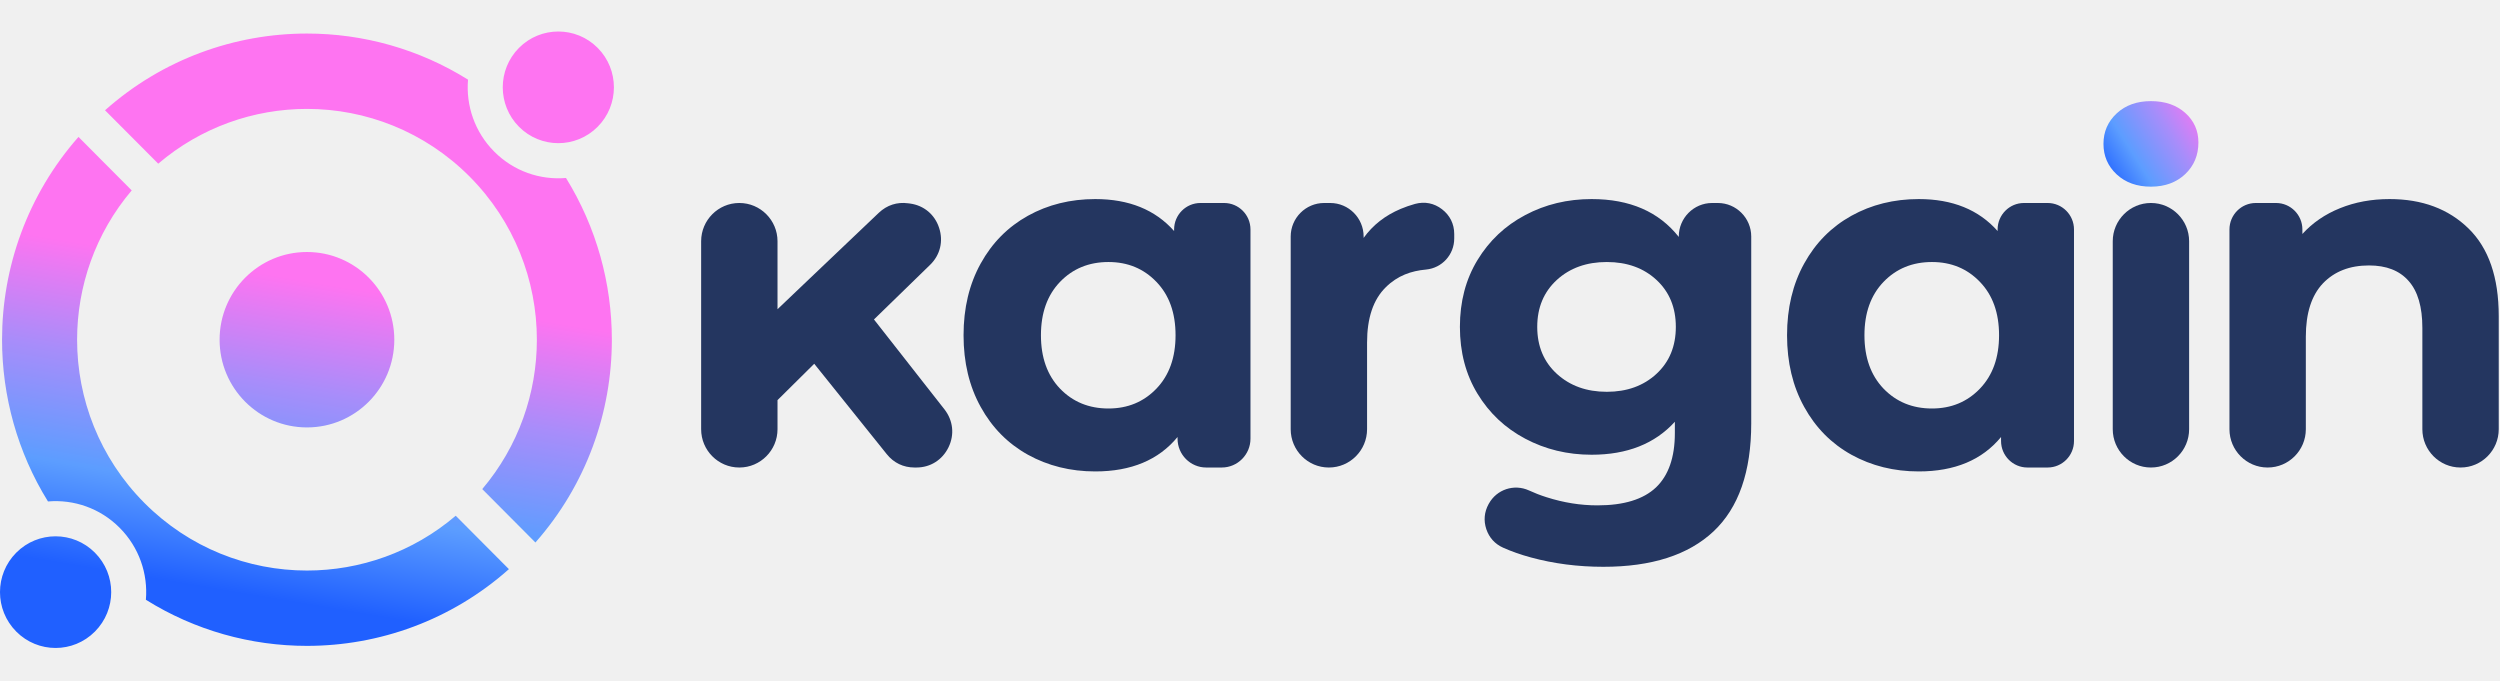
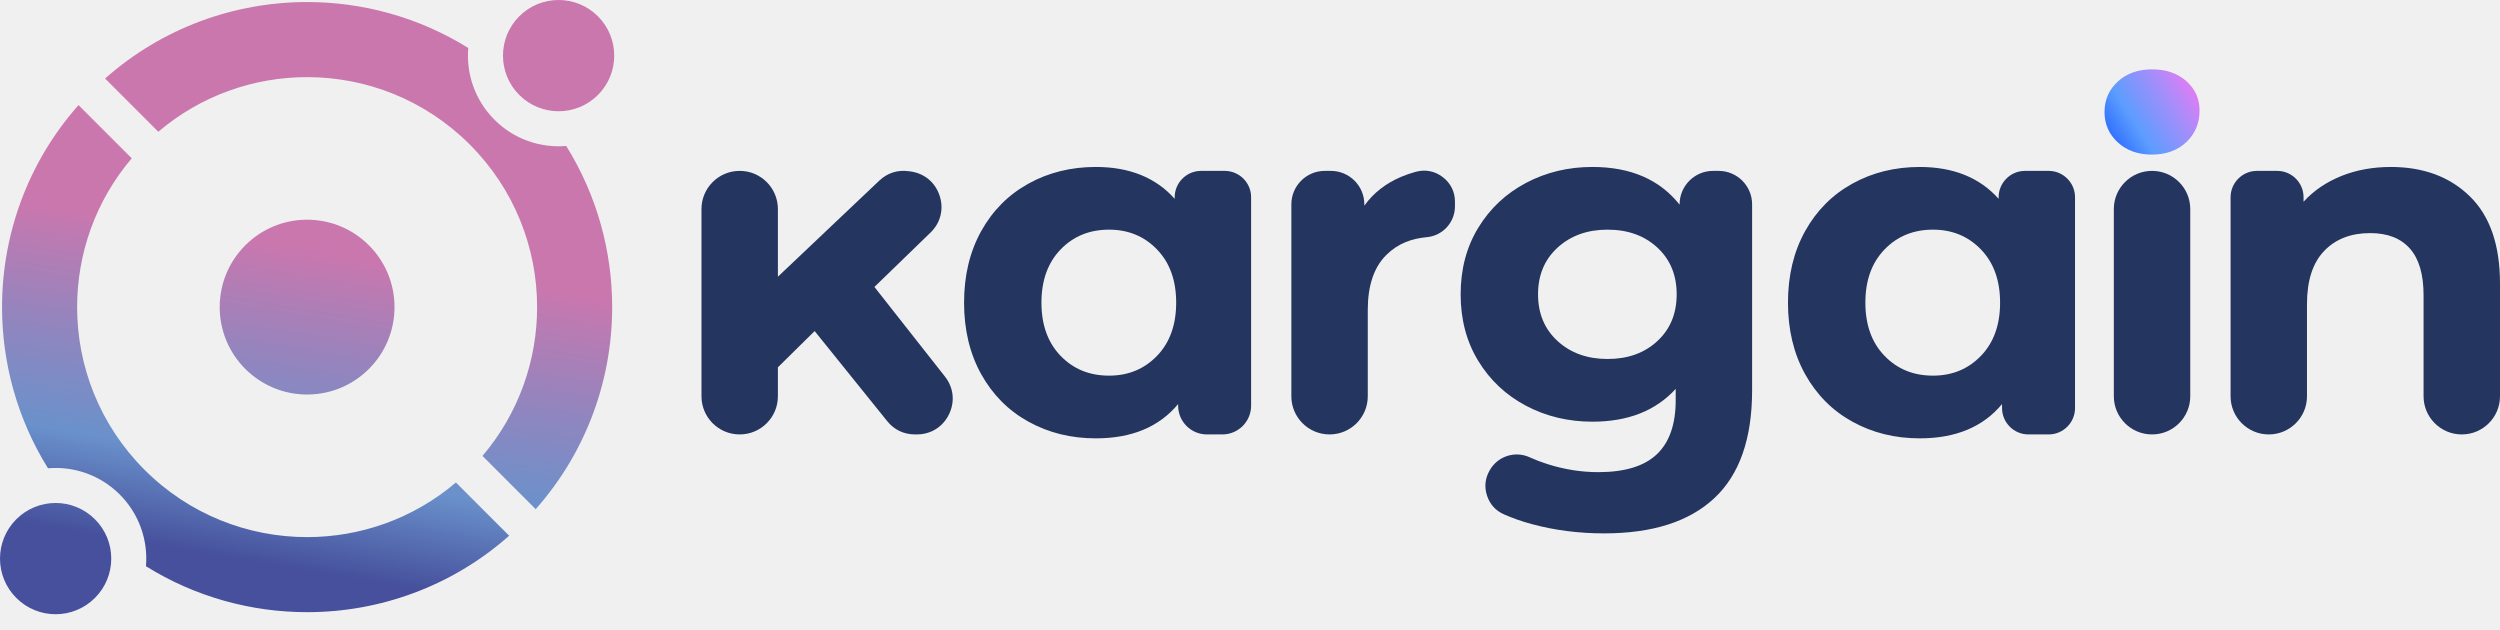
- <svg xmlns="http://www.w3.org/2000/svg" width="147px" height="40px" viewBox="0 0 162 40" version="1.1">
+ <svg xmlns="http://www.w3.org/2000/svg" width="147" height="37" viewBox="0 0 147 37" fill="none">
+   <g clip-path="url(#clip0_171_212)">
+     <path fill-rule="evenodd" clip-rule="evenodd" d="M126.54 9.09C125.714 9.09 125.042 8.85 124.524 8.37C124.005 7.89 123.746 7.295 123.746 6.584C123.746 5.874 124.005 5.278 124.524 4.798C125.042 4.318 125.714 4.078 126.54 4.078C127.366 4.078 128.038 4.309 128.556 4.769C129.075 5.23 129.334 5.806 129.334 6.498C129.334 7.247 129.075 7.866 128.556 8.356C128.038 8.845 127.366 9.09 126.54 9.09Z" fill="url(#paint0_linear_171_212)" />
+     <path d="M140.577 9.817C142.497 9.817 144.047 10.393 145.228 11.546C146.409 12.698 147 14.407 147 16.673V23.303C147 24.538 145.993 25.544 144.759 25.544H144.747C143.513 25.544 142.506 24.538 142.506 23.303V17.364C142.506 16.135 142.238 15.218 141.7 14.613C141.162 14.008 140.385 13.706 139.367 13.706C138.234 13.706 137.331 14.056 136.659 14.757C135.987 15.458 135.651 16.5 135.651 17.883V23.304C135.651 24.538 134.645 25.544 133.41 25.544H133.398C132.164 25.544 131.158 24.538 131.158 23.304V11.597C131.158 10.744 131.854 10.048 132.707 10.048H133.9C134.754 10.048 135.449 10.744 135.449 11.597V11.863C136.045 11.21 136.784 10.706 137.667 10.35C138.551 9.995 139.521 9.818 140.577 9.818V9.817Z" fill="#243660" />
+     <path d="M126.534 10.048H126.546C127.78 10.048 128.787 11.054 128.787 12.289V23.303C128.787 24.538 127.78 25.544 126.546 25.544H126.534C125.3 25.544 124.293 24.538 124.293 23.303V12.289C124.293 11.054 125.3 10.048 126.534 10.048Z" fill="#243660" />
+     <path d="M113.659 22.088C114.792 22.088 115.733 21.699 116.482 20.921C117.231 20.144 117.605 19.102 117.605 17.796C117.605 16.49 117.231 15.448 116.482 14.671C115.733 13.893 114.792 13.504 113.659 13.504C112.507 13.504 111.556 13.893 110.808 14.671C110.059 15.448 109.684 16.49 109.684 17.796C109.684 19.102 110.059 20.144 110.808 20.921C111.556 21.699 112.507 22.088 113.659 22.088V22.088ZM122.012 11.597V23.995C122.012 24.848 121.316 25.544 120.463 25.544H119.27C118.416 25.544 117.72 24.848 117.72 23.995V23.759C116.607 25.103 114.994 25.775 112.881 25.775C111.422 25.775 110.102 25.448 108.921 24.795C107.74 24.143 106.813 23.211 106.141 22.001C105.469 20.792 105.133 19.39 105.133 17.796C105.133 16.202 105.469 14.8 106.141 13.591C106.813 12.381 107.74 11.45 108.921 10.797C110.102 10.144 111.422 9.818 112.881 9.818C114.859 9.818 116.405 10.442 117.519 11.69V11.597C117.519 10.744 118.215 10.048 119.068 10.048H120.463C121.316 10.048 122.012 10.744 122.012 11.597V11.597Z" fill="#243660" />
+     <path d="M94.527 21.108C95.718 21.108 96.692 20.758 97.451 20.057C98.209 19.356 98.588 18.439 98.588 17.306C98.588 16.173 98.209 15.256 97.451 14.556C96.692 13.855 95.718 13.504 94.527 13.504C93.336 13.504 92.357 13.855 91.589 14.556C90.821 15.256 90.437 16.173 90.437 17.306C90.437 18.439 90.821 19.356 91.589 20.057C92.357 20.758 93.336 21.108 94.527 21.108ZM103.024 12.012V22.952C103.024 25.794 102.285 27.906 100.806 29.289C99.328 30.671 97.167 31.363 94.325 31.363C92.828 31.363 91.407 31.18 90.062 30.815C89.474 30.656 88.93 30.465 88.43 30.243C87.945 30.027 87.609 29.658 87.441 29.155C87.272 28.651 87.317 28.154 87.574 27.69L87.588 27.665C88.052 26.828 89.076 26.491 89.946 26.889C90.268 27.037 90.614 27.17 90.984 27.287C91.983 27.604 92.981 27.762 93.98 27.762C95.535 27.762 96.683 27.412 97.422 26.711C98.161 26.01 98.531 24.949 98.531 23.528V22.865C97.359 24.152 95.727 24.795 93.634 24.795C92.213 24.795 90.912 24.483 89.731 23.859C88.55 23.235 87.614 22.357 86.923 21.224C86.231 20.091 85.886 18.785 85.886 17.306C85.886 15.828 86.231 14.522 86.923 13.389C87.614 12.256 88.55 11.378 89.731 10.754C90.912 10.129 92.213 9.817 93.634 9.817C95.881 9.817 97.59 10.557 98.761 12.035V12.012C98.761 10.93 99.644 10.048 100.725 10.048H101.06C102.142 10.048 103.024 10.93 103.024 12.012V12.012Z" fill="#243660" />
+     <path d="M80.223 12.093C80.761 11.344 81.486 10.777 82.398 10.393C82.669 10.279 82.953 10.182 83.248 10.102C83.815 9.948 84.369 10.057 84.835 10.414C85.302 10.771 85.552 11.277 85.552 11.864V12.128C85.552 13.075 84.836 13.86 83.894 13.946C83.031 14.026 82.22 14.296 81.519 14.988C80.79 15.708 80.425 16.788 80.425 18.228V23.304C80.425 24.538 79.418 25.544 78.184 25.544H78.172C76.938 25.544 75.932 24.538 75.932 23.304V12.012C75.932 10.93 76.814 10.048 77.896 10.048H78.259C79.341 10.048 80.223 10.93 80.223 12.012V12.093V12.093Z" fill="#243660" />
+     <path d="M65.212 22.088C66.345 22.088 67.286 21.699 68.035 20.921C68.784 20.143 69.159 19.102 69.159 17.796C69.159 16.49 68.784 15.448 68.035 14.671C67.286 13.893 66.345 13.504 65.212 13.504C64.06 13.504 63.11 13.893 62.361 14.671C61.612 15.448 61.237 16.49 61.237 17.796C61.237 19.102 61.612 20.143 62.361 20.921C63.11 21.699 64.06 22.088 65.212 22.088V22.088ZM73.565 11.597V23.857C73.565 24.786 72.807 25.544 71.878 25.544H70.961C70.032 25.544 69.274 24.786 69.274 23.857V23.758C68.16 25.102 66.547 25.775 64.435 25.775C62.975 25.775 61.655 25.448 60.474 24.795C59.293 24.142 58.367 23.211 57.694 22.001C57.023 20.791 56.687 19.39 56.687 17.796C56.687 16.202 57.023 14.8 57.694 13.591C58.367 12.381 59.293 11.45 60.474 10.797C61.655 10.144 62.975 9.817 64.435 9.817C66.412 9.817 67.958 10.441 69.072 11.69V11.597C69.072 10.744 69.768 10.048 70.621 10.048H72.016C72.87 10.048 73.566 10.744 73.566 11.597H73.565Z" fill="#243660" />
+     <path d="M47.901 19.467L45.74 21.598V23.304C45.74 24.538 44.734 25.544 43.5 25.544H43.488C42.254 25.544 41.247 24.538 41.247 23.304V12.289C41.247 11.054 42.254 10.048 43.488 10.048H43.5C44.734 10.048 45.74 11.054 45.74 12.289V16.27L47.55 14.556L51.7 10.623C52.178 10.17 52.776 9.978 53.428 10.066L53.534 10.08C54.352 10.19 54.992 10.723 55.25 11.507C55.508 12.29 55.309 13.099 54.716 13.673L51.416 16.872L53.039 18.935L54.235 20.454L55.563 22.142C56.073 22.79 56.163 23.618 55.802 24.36C55.442 25.102 54.736 25.544 53.911 25.544H53.803C53.145 25.544 52.579 25.273 52.166 24.761L47.901 19.467V19.467Z" fill="#243660" />
+     <g clip-path="url(#clip1_171_212)">
+       <path fill-rule="evenodd" clip-rule="evenodd" d="M2.822 27.534C1.021 24.643 0.12 21.351 0.12 18.059C0.12 13.811 1.62 9.564 4.617 6.179L7.747 9.308C5.605 11.826 4.534 14.942 4.535 18.059C4.535 21.519 5.855 24.98 8.496 27.621C11.136 30.262 14.598 31.582 18.058 31.582C21.174 31.582 24.291 30.511 26.808 28.37L29.938 31.5C26.553 34.497 22.305 35.996 18.058 35.996C14.766 35.996 11.474 35.095 8.583 33.295C8.71 31.785 8.196 30.231 7.041 29.076C5.886 27.921 4.332 27.407 2.822 27.534V27.534ZM0.958 35.158C2.235 36.436 4.306 36.436 5.583 35.158C6.861 33.881 6.861 31.81 5.583 30.533C4.306 29.256 2.235 29.256 0.958 30.533C-0.319 31.81 -0.319 33.881 0.958 35.158ZM18.058 12.918C15.22 12.918 12.918 15.22 12.918 18.058C12.918 20.897 15.22 23.198 18.058 23.198C20.897 23.198 23.198 20.897 23.198 18.058C23.198 15.22 20.897 12.918 18.058 12.918ZM35.159 0.958C33.881 -0.319 31.811 -0.319 30.533 0.958C29.256 2.236 29.256 4.306 30.533 5.584C31.811 6.861 33.881 6.861 35.159 5.584C36.436 4.306 36.436 2.236 35.159 0.958ZM27.534 2.822C24.643 1.021 21.351 0.12 18.059 0.12C13.811 0.12 9.564 1.62 6.179 4.617L9.308 7.747C11.826 5.606 14.943 4.535 18.059 4.535C21.519 4.535 24.98 5.855 27.621 8.496C30.262 11.137 31.582 14.598 31.582 18.058C31.582 21.175 30.511 24.291 28.37 26.809L31.499 29.939C34.497 26.553 35.996 22.306 35.996 18.059C35.996 14.766 35.096 11.474 33.294 8.583C31.785 8.71 30.231 8.196 29.076 7.041C27.921 5.886 27.407 4.332 27.533 2.823L27.534 2.822Z" fill="url(#paint1_linear_171_212)" />
+     </g>
+   </g>
  <defs>
-     <linearGradient id="linear0" gradientUnits="userSpaceOnUse" x1="14472.72" y1="988.07" x2="15174.98" y2="542.02" gradientTransform="matrix(0.00941328,0,0,0.00945202,0.0000928522,0)">
-       <stop offset="0" style="stop-color:rgb(12.549%,37.647%,100%);stop-opacity:1;" />
-       <stop offset="0.31" style="stop-color:rgb(36.078%,61.569%,100%);stop-opacity:1;" />
-       <stop offset="0.659" style="stop-color:rgb(65.49%,55.294%,98.039%);stop-opacity:1;" />
-       <stop offset="1" style="stop-color:rgb(99.608%,45.49%,94.51%);stop-opacity:1;" />
+     <linearGradient id="paint0_linear_171_212" x1="123.684" y1="8.444" x2="129.686" y2="4.632" gradientUnits="userSpaceOnUse">
+       <stop stop-color="#2060FF" />
+       <stop offset="0.31" stop-color="#5C9DFF" />
+       <stop offset="0.659" stop-color="#A78DFA" />
+       <stop offset="1" stop-color="#FE74F1" />
    </linearGradient>
-     <linearGradient id="linear1" gradientUnits="userSpaceOnUse" x1="1638.59" y1="3848.06" x2="1999.72" y2="1691.03" gradientTransform="matrix(0.00941328,0,0,0.00945202,0.0000928522,0)">
-       <stop offset="0" style="stop-color:rgb(12.549%,37.647%,100%);stop-opacity:1;" />
-       <stop offset="0.31" style="stop-color:rgb(36.078%,61.569%,100%);stop-opacity:1;" />
-       <stop offset="0.659" style="stop-color:rgb(65.49%,55.294%,98.039%);stop-opacity:1;" />
-       <stop offset="1" style="stop-color:rgb(99.608%,45.49%,94.51%);stop-opacity:1;" />
+     <linearGradient id="paint1_linear_171_212" x1="15.533" y1="33.143" x2="18.62" y2="14.708" gradientUnits="userSpaceOnUse">
+       <stop stop-color="#46509C" />
+       <stop offset="0.31" stop-color="#6A91CB" />
+       <stop offset="0.659" stop-color="#9684BD" />
+       <stop offset="1" stop-color="#CA77AE" />
    </linearGradient>
+     <clipPath id="clip0_171_212">
+       <rect width="147" height="36.117" fill="white" />
+     </clipPath>
+     <clipPath id="clip1_171_212">
+       <rect width="36.117" height="36.117" fill="white" />
+     </clipPath>
  </defs>
-   <g id="surface1">
-     <path style=" stroke:none;fill-rule:evenodd;fill:url(#linear0);" d="M 139.383 10.055 C 138.473 10.055 137.73 9.789 137.16 9.258 C 136.59 8.727 136.305 8.066 136.305 7.281 C 136.305 6.496 136.59 5.84 137.16 5.309 C 137.73 4.777 138.473 4.512 139.383 4.512 C 140.289 4.512 141.031 4.766 141.602 5.273 C 142.172 5.785 142.457 6.422 142.457 7.188 C 142.457 8.016 142.172 8.699 141.602 9.242 C 141.031 9.781 140.289 10.055 139.383 10.055 Z M 139.383 10.055 " />
-     <path style=" stroke:none;fill-rule:nonzero;fill:rgb(14.118%,21.176%,37.647%);fill-opacity:1;" d="M 154.844 10.859 C 156.957 10.859 158.664 11.496 159.965 12.77 C 161.266 14.043 161.918 15.934 161.918 18.441 L 161.918 25.773 C 161.918 27.141 160.809 28.254 159.449 28.254 L 159.438 28.254 C 158.078 28.254 156.969 27.141 156.969 25.773 L 156.969 19.203 C 156.969 17.844 156.672 16.832 156.078 16.164 C 155.488 15.492 154.633 15.16 153.512 15.16 C 152.262 15.16 151.27 15.547 150.527 16.32 C 149.789 17.098 149.418 18.25 149.418 19.777 L 149.418 25.773 C 149.418 27.141 148.309 28.254 146.949 28.254 L 146.938 28.254 C 145.578 28.254 144.469 27.141 144.469 25.773 L 144.469 12.828 C 144.469 11.883 145.234 11.113 146.176 11.113 L 147.488 11.113 C 148.43 11.113 149.195 11.883 149.195 12.828 L 149.195 13.121 C 149.852 12.398 150.664 11.84 151.637 11.449 C 152.609 11.055 153.68 10.859 154.844 10.859 Z M 154.844 10.859 " />
-     <path style=" stroke:none;fill-rule:nonzero;fill:rgb(14.118%,21.176%,37.647%);fill-opacity:1;" d="M 139.375 11.113 L 139.387 11.113 C 140.746 11.113 141.855 12.227 141.855 13.59 L 141.855 25.773 C 141.855 27.141 140.746 28.254 139.387 28.254 L 139.375 28.254 C 138.016 28.254 136.906 27.141 136.906 25.773 L 136.906 13.59 C 136.906 12.227 138.016 11.113 139.375 11.113 Z M 139.375 11.113 " />
-     <path style=" stroke:none;fill-rule:nonzero;fill:rgb(14.118%,21.176%,37.647%);fill-opacity:1;" d="M 125.191 24.43 C 126.441 24.43 127.477 24 128.301 23.141 C 129.129 22.277 129.539 21.125 129.539 19.684 C 129.539 18.238 129.129 17.086 128.301 16.227 C 127.477 15.367 126.441 14.938 125.191 14.938 C 123.926 14.938 122.879 15.367 122.051 16.227 C 121.227 17.086 120.816 18.238 120.816 19.684 C 120.816 21.125 121.227 22.277 122.051 23.141 C 122.879 24 123.926 24.43 125.191 24.43 Z M 134.395 12.828 L 134.395 26.539 C 134.395 27.484 133.629 28.254 132.688 28.254 L 131.375 28.254 C 130.434 28.254 129.668 27.484 129.668 26.539 L 129.668 26.277 C 128.441 27.766 126.664 28.508 124.336 28.508 C 122.73 28.508 121.273 28.145 119.973 27.426 C 118.672 26.703 117.652 25.672 116.914 24.332 C 116.172 22.996 115.801 21.445 115.801 19.684 C 115.801 17.918 116.172 16.371 116.914 15.031 C 117.652 13.695 118.672 12.664 119.973 11.941 C 121.273 11.219 122.73 10.859 124.336 10.859 C 126.516 10.859 128.219 11.547 129.445 12.93 L 129.445 12.828 C 129.445 11.883 130.211 11.113 131.152 11.113 L 132.688 11.113 C 133.629 11.113 134.395 11.883 134.395 12.828 Z M 134.395 12.828 " />
-     <path style=" stroke:none;fill-rule:nonzero;fill:rgb(14.118%,21.176%,37.647%);fill-opacity:1;" d="M 104.121 23.348 C 105.43 23.348 106.504 22.957 107.34 22.184 C 108.176 21.41 108.594 20.395 108.594 19.141 C 108.594 17.887 108.176 16.875 107.34 16.098 C 106.504 15.324 105.43 14.938 104.121 14.938 C 102.809 14.938 101.73 15.324 100.883 16.098 C 100.039 16.875 99.613 17.887 99.613 19.141 C 99.613 20.395 100.039 21.41 100.883 22.184 C 101.73 22.957 102.809 23.348 104.121 23.348 Z M 113.48 13.285 L 113.48 25.387 C 113.48 28.527 112.664 30.863 111.035 32.395 C 109.406 33.922 107.027 34.688 103.898 34.688 C 102.246 34.688 100.684 34.484 99.203 34.082 C 98.555 33.906 97.953 33.695 97.402 33.449 C 96.871 33.211 96.5 32.801 96.312 32.246 C 96.129 31.688 96.18 31.141 96.461 30.625 L 96.477 30.598 C 96.988 29.672 98.113 29.301 99.074 29.738 C 99.43 29.902 99.809 30.051 100.219 30.18 C 101.316 30.531 102.418 30.707 103.516 30.707 C 105.23 30.707 106.492 30.316 107.309 29.543 C 108.121 28.766 108.531 27.594 108.531 26.023 L 108.531 25.289 C 107.238 26.711 105.441 27.426 103.137 27.426 C 101.57 27.426 100.137 27.078 98.836 26.387 C 97.535 25.699 96.504 24.727 95.742 23.473 C 94.98 22.219 94.602 20.777 94.602 19.141 C 94.602 17.504 94.98 16.062 95.742 14.809 C 96.504 13.555 97.535 12.582 98.836 11.895 C 100.137 11.203 101.57 10.859 103.137 10.859 C 105.609 10.859 107.492 11.676 108.785 13.312 L 108.785 13.285 C 108.785 12.09 109.754 11.113 110.945 11.113 L 111.316 11.113 C 112.508 11.113 113.48 12.09 113.48 13.285 Z M 113.48 13.285 " />
-     <path style=" stroke:none;fill-rule:nonzero;fill:rgb(14.118%,21.176%,37.647%);fill-opacity:1;" d="M 88.363 13.375 C 88.957 12.547 89.754 11.922 90.762 11.496 C 91.059 11.371 91.371 11.262 91.695 11.172 C 92.32 11.004 92.93 11.121 93.445 11.52 C 93.957 11.914 94.234 12.473 94.234 13.121 L 94.234 13.414 C 94.234 14.461 93.445 15.328 92.406 15.426 C 91.457 15.512 90.562 15.812 89.793 16.578 C 88.988 17.371 88.586 18.566 88.586 20.16 L 88.586 25.773 C 88.586 27.141 87.477 28.254 86.117 28.254 L 86.105 28.254 C 84.746 28.254 83.637 27.141 83.637 25.773 L 83.637 13.285 C 83.637 12.09 84.609 11.113 85.801 11.113 L 86.199 11.113 C 87.395 11.113 88.363 12.09 88.363 13.285 Z M 88.363 13.375 " />
-     <path style=" stroke:none;fill-rule:nonzero;fill:rgb(14.118%,21.176%,37.647%);fill-opacity:1;" d="M 71.828 24.43 C 73.078 24.43 74.113 24 74.938 23.141 C 75.766 22.277 76.176 21.125 76.176 19.684 C 76.176 18.238 75.766 17.086 74.938 16.227 C 74.113 15.367 73.078 14.938 71.828 14.938 C 70.562 14.938 69.516 15.367 68.688 16.227 C 67.863 17.086 67.453 18.238 67.453 19.684 C 67.453 21.125 67.863 22.277 68.688 23.141 C 69.516 24 70.562 24.43 71.828 24.43 Z M 81.031 12.828 L 81.031 26.387 C 81.031 27.414 80.195 28.254 79.172 28.254 L 78.16 28.254 C 77.137 28.254 76.305 27.414 76.305 26.387 L 76.305 26.277 C 75.078 27.766 73.301 28.508 70.973 28.508 C 69.367 28.508 67.91 28.145 66.609 27.426 C 65.309 26.703 64.289 25.672 63.551 24.332 C 62.809 22.996 62.438 21.445 62.438 19.684 C 62.438 17.918 62.809 16.371 63.551 15.031 C 64.289 13.695 65.309 12.664 66.609 11.941 C 67.91 11.219 69.367 10.859 70.973 10.859 C 73.152 10.859 74.855 11.547 76.082 12.93 L 76.082 12.828 C 76.082 11.883 76.848 11.113 77.789 11.113 L 79.324 11.113 C 80.266 11.113 81.031 11.883 81.031 12.828 Z M 81.031 12.828 " />
-     <path style=" stroke:none;fill-rule:nonzero;fill:rgb(14.118%,21.176%,37.647%);fill-opacity:1;" d="M 52.762 21.531 L 50.383 23.887 L 50.383 25.773 C 50.383 27.141 49.273 28.254 47.914 28.254 L 47.902 28.254 C 46.543 28.254 45.434 27.141 45.434 25.773 L 45.434 13.59 C 45.434 12.227 46.543 11.113 47.902 11.113 L 47.914 11.113 C 49.273 11.113 50.383 12.227 50.383 13.59 L 50.383 17.996 L 52.375 16.098 L 56.945 11.75 C 57.473 11.25 58.133 11.035 58.848 11.133 L 58.969 11.148 C 59.867 11.27 60.574 11.859 60.855 12.727 C 61.141 13.594 60.922 14.488 60.27 15.121 L 56.633 18.66 L 58.422 20.941 L 59.738 22.621 L 61.203 24.488 C 61.762 25.207 61.863 26.121 61.465 26.941 C 61.066 27.762 60.289 28.254 59.383 28.254 L 59.262 28.254 C 58.539 28.254 57.914 27.953 57.461 27.387 Z M 52.762 21.531 " />
-     <path style=" stroke:none;fill-rule:evenodd;fill:url(#linear1);" d="M 3.109 30.453 C 1.125 27.254 0.133 23.613 0.133 19.973 C 0.133 15.277 1.785 10.578 5.086 6.832 L 8.535 10.297 C 6.176 13.078 4.996 16.527 4.996 19.973 C 4.996 23.801 6.449 27.629 9.359 30.551 C 12.266 33.469 16.078 34.93 19.891 34.93 C 23.324 34.93 26.758 33.746 29.531 31.379 L 32.977 34.84 C 29.246 38.156 24.57 39.812 19.891 39.812 C 16.266 39.812 12.637 38.816 9.453 36.824 C 9.594 35.156 9.027 33.438 7.754 32.16 C 6.484 30.883 4.773 30.312 3.109 30.453 Z M 1.055 38.887 C -0.352 37.473 -0.352 35.184 1.055 33.77 C 2.461 32.359 4.742 32.359 6.148 33.77 C 7.559 35.184 7.559 37.473 6.148 38.887 C 4.742 40.301 2.461 40.301 1.055 38.887 Z M 19.891 14.289 C 23.02 14.289 25.551 16.832 25.551 19.973 C 25.551 23.113 23.02 25.656 19.891 25.656 C 16.766 25.656 14.23 23.113 14.23 19.973 C 14.23 16.832 16.766 14.289 19.891 14.289 Z M 38.727 1.059 C 37.32 -0.352 35.039 -0.352 33.633 1.059 C 32.227 2.473 32.227 4.762 33.633 6.176 C 35.039 7.59 37.32 7.59 38.727 6.176 C 40.133 4.762 40.133 2.473 38.727 1.059 Z M 30.328 3.121 C 27.145 1.129 23.52 0.133 19.891 0.133 C 15.215 0.133 10.535 1.789 6.805 5.105 L 10.254 8.566 C 13.027 6.199 16.461 5.016 19.891 5.016 C 23.703 5.016 27.516 6.477 30.426 9.395 C 33.332 12.316 34.789 16.145 34.789 19.973 C 34.789 23.418 33.609 26.867 31.25 29.652 L 34.695 33.113 C 38 29.367 39.648 24.672 39.648 19.973 C 39.648 16.332 38.656 12.691 36.676 9.492 C 35.012 9.633 33.301 9.066 32.027 7.785 C 30.754 6.508 30.188 4.789 30.328 3.121 Z M 30.328 3.121 " />
-   </g>
</svg>
